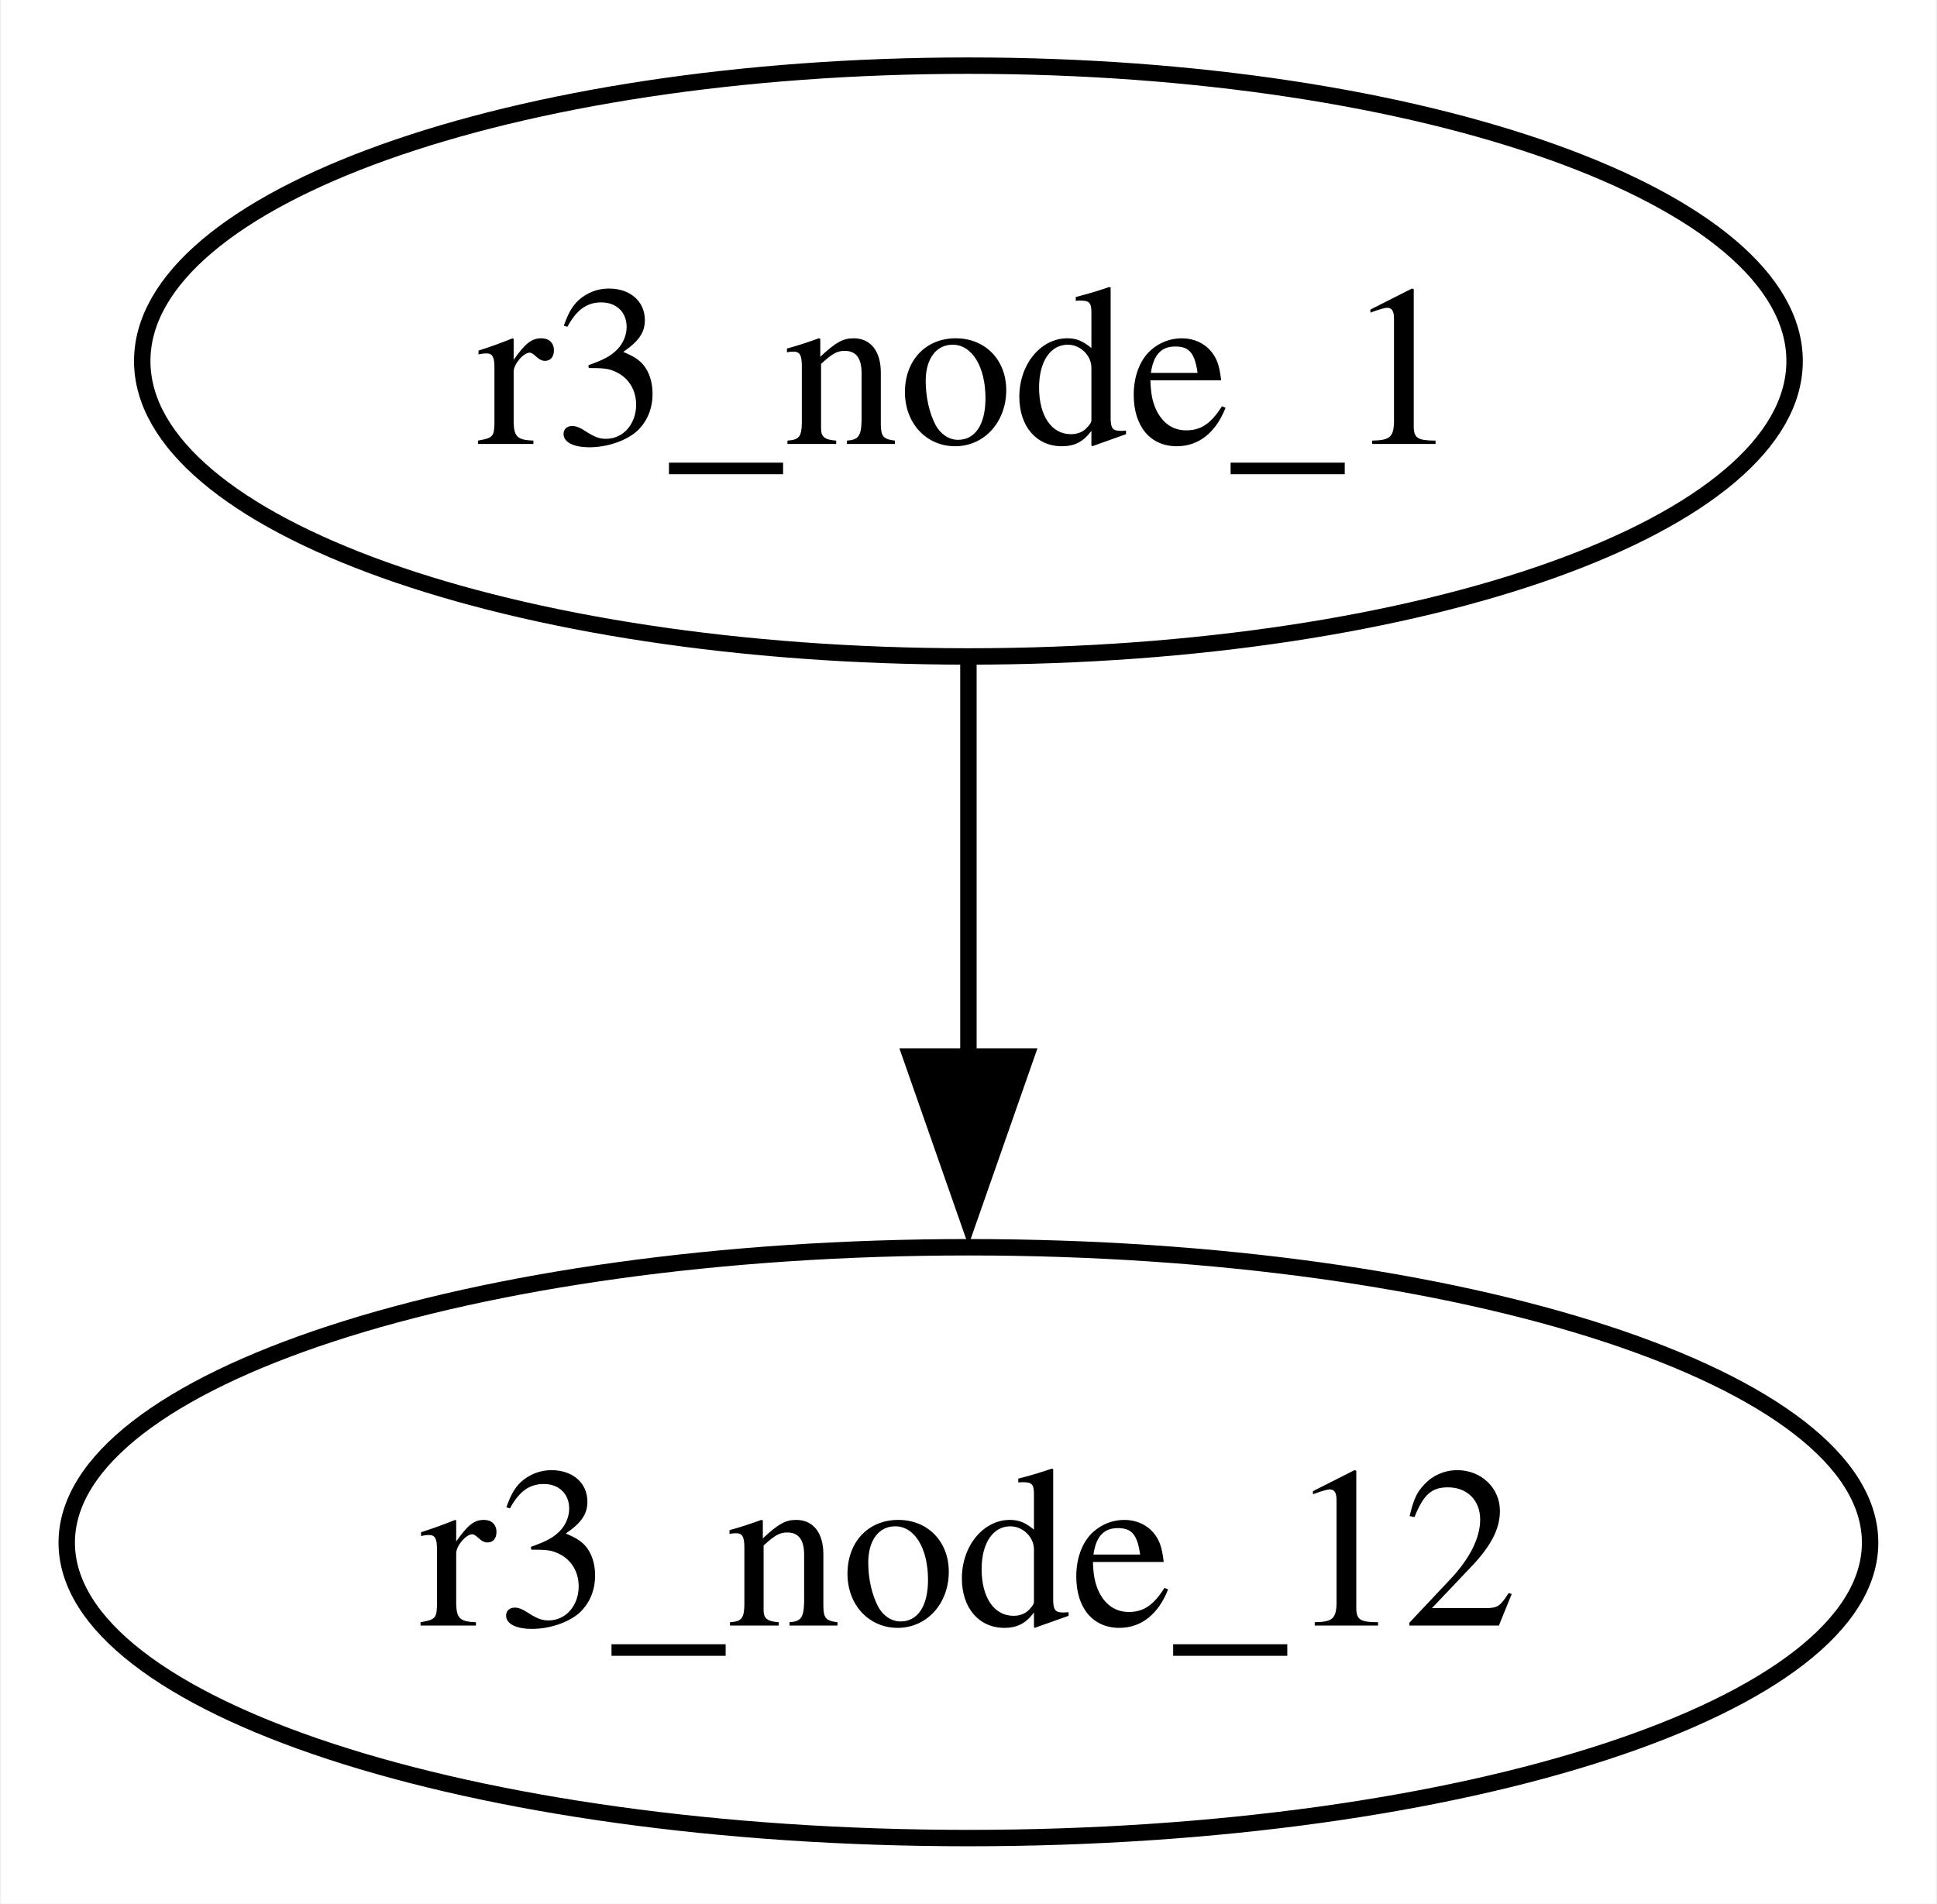
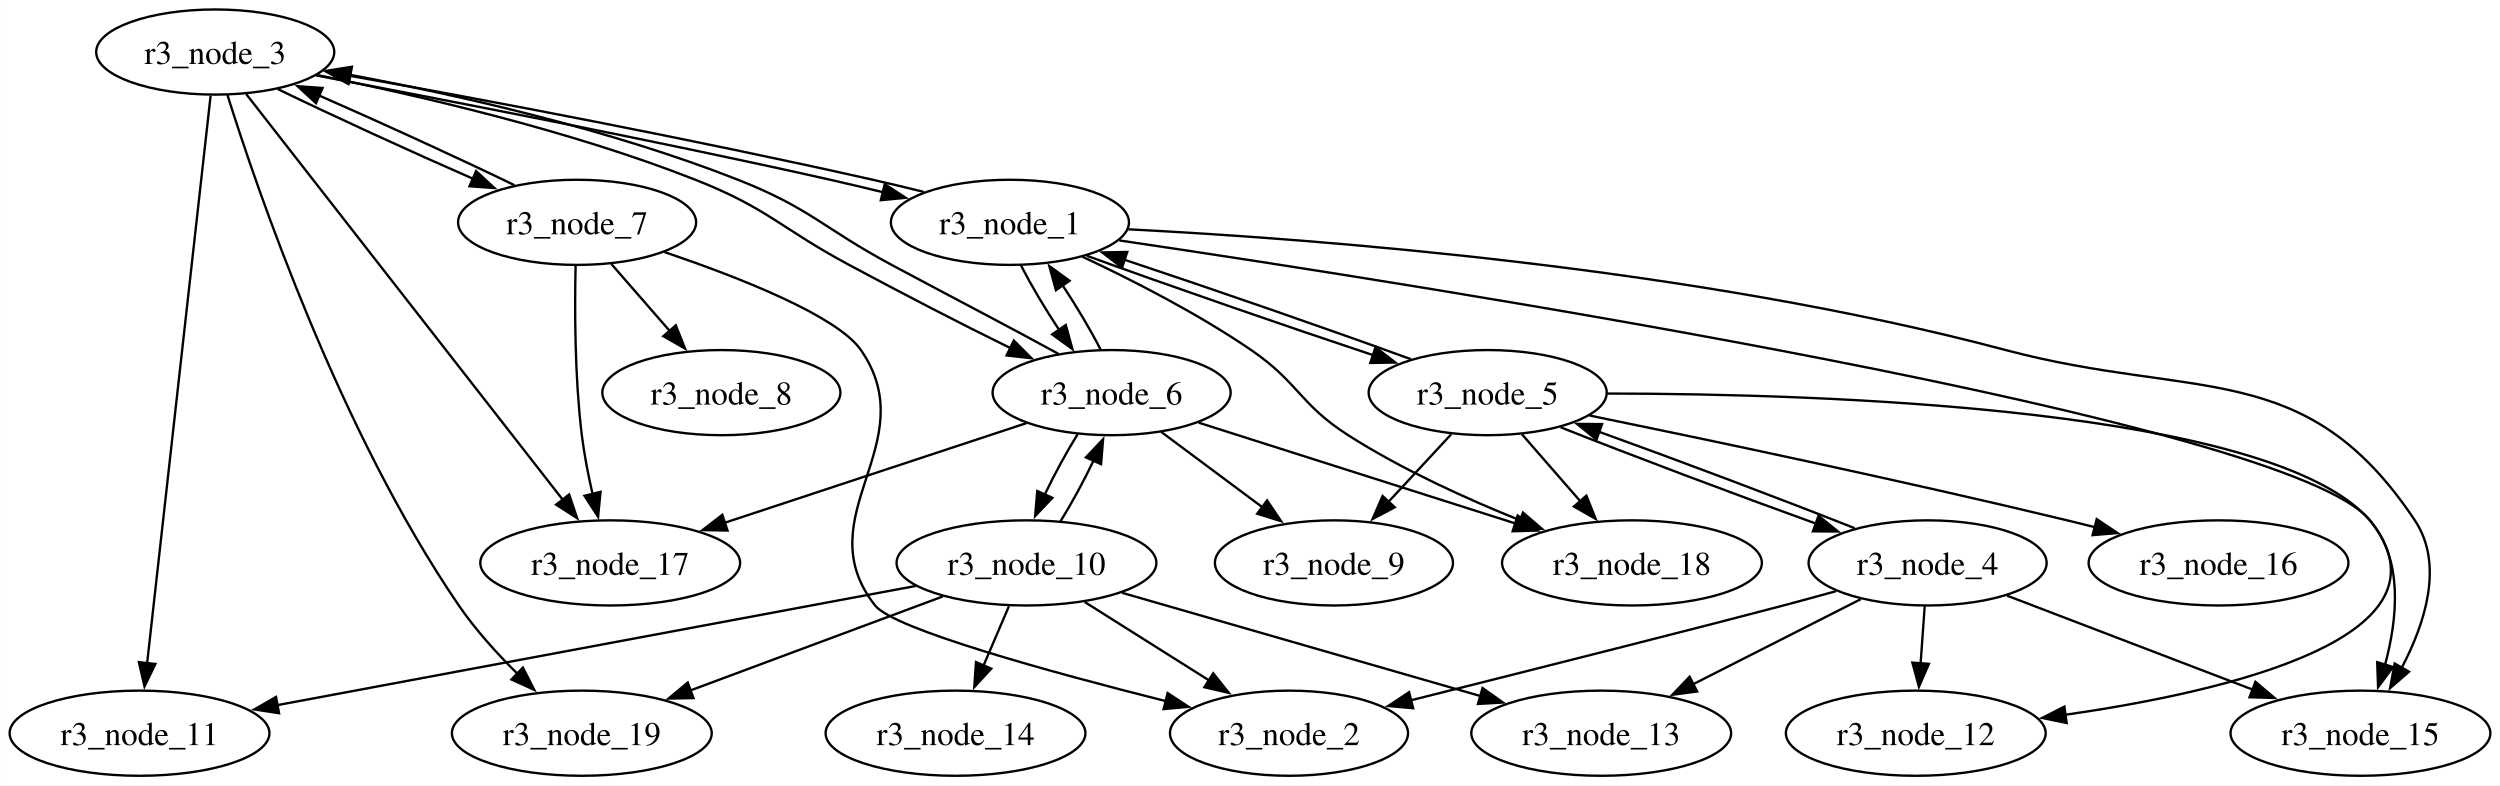
- <svg xmlns="http://www.w3.org/2000/svg" width="118pt" height="116pt" viewBox="0.00 0.00 117.87 116.00">
-   <g id="graph0" class="graph" transform="scale(1 1) rotate(0) translate(4 112)">
-     <polygon fill="white" stroke="none" points="-4,4 -4,-112 113.87,-112 113.87,4 -4,4" />
+ <svg xmlns="http://www.w3.org/2000/svg" width="1057pt" height="332pt" viewBox="0.00 0.00 1056.87 332.00">
+   <g id="graph0" class="graph" transform="scale(1 1) rotate(0) translate(4 328)">
+     <polygon fill="white" stroke="none" points="-4,4 -4,-328 1052.87,-328 1052.87,4 -4,4" />
    <g id="node1" class="node">
-       <ellipse fill="none" stroke="black" cx="54.93" cy="-90" rx="50.33" ry="18" />
-       <text text-anchor="middle" x="54.93" y="-84.95" font-family="Times,serif" font-size="14.00">r3_node_1</text>
+       <ellipse fill="none" stroke="black" cx="54.93" cy="-18" rx="54.93" ry="18" />
+       <text text-anchor="middle" x="54.93" y="-12.95" font-family="Times,serif" font-size="14.00">r3_node_11</text>
    </g>
    <g id="node2" class="node">
-       <ellipse fill="none" stroke="black" cx="54.93" cy="-18" rx="54.93" ry="18" />
-       <text text-anchor="middle" x="54.93" y="-12.95" font-family="Times,serif" font-size="14.00">r3_node_12</text>
+       <ellipse fill="none" stroke="black" cx="253.93" cy="-90" rx="54.93" ry="18" />
+       <text text-anchor="middle" x="253.93" y="-84.95" font-family="Times,serif" font-size="14.00">r3_node_17</text>
+     </g>
+     <g id="node3" class="node">
+       <ellipse fill="none" stroke="black" cx="86.93" cy="-306" rx="50.33" ry="18" />
+       <text text-anchor="middle" x="86.93" y="-300.95" font-family="Times,serif" font-size="14.00">r3_node_3</text>
+     </g>
+     <g id="edge5" class="edge">
+       <path fill="none" stroke="black" d="M84.98,-287.54C79.63,-239.76 64.73,-106.51 58.14,-47.61" />
+       <polygon fill="black" stroke="black" points="61.62,-47.28 57.03,-37.74 54.66,-48.06 61.62,-47.28" />
+     </g>
+     <g id="edge6" class="edge">
+       <path fill="none" stroke="black" d="M100.04,-288.21C129.12,-250.94 199.23,-161.11 233.87,-116.71" />
+       <polygon fill="black" stroke="black" points="236.57,-118.94 239.96,-108.91 231.05,-114.64 236.57,-118.94" />
+     </g>
+     <g id="node4" class="node">
+       <ellipse fill="none" stroke="black" cx="241.93" cy="-18" rx="54.93" ry="18" />
+       <text text-anchor="middle" x="241.93" y="-12.95" font-family="Times,serif" font-size="14.00">r3_node_19</text>
    </g>
    <g id="edge1" class="edge">
-       <path fill="none" stroke="black" d="M54.93,-71.7C54.93,-64.41 54.93,-55.73 54.93,-47.54" />
-       <polygon fill="black" stroke="black" points="58.43,-47.62 54.93,-37.62 51.43,-47.62 58.43,-47.62" />
+       <path fill="none" stroke="black" d="M92.11,-287.82C104.7,-247.67 139.62,-145.56 189.93,-72 196.99,-61.68 206.17,-51.57 214.84,-43" />
+       <polygon fill="black" stroke="black" points="217.01,-45.77 221.83,-36.33 212.18,-40.7 217.01,-45.77" />
+     </g>
+     <g id="node5" class="node">
+       <ellipse fill="none" stroke="black" cx="239.93" cy="-234" rx="50.33" ry="18" />
+       <text text-anchor="middle" x="239.93" y="-228.95" font-family="Times,serif" font-size="14.00">r3_node_7</text>
+     </g>
+     <g id="edge2" class="edge">
+       <path fill="none" stroke="black" d="M113.39,-290.33C136.2,-279.25 169.4,-264.01 196.13,-252.33" />
+       <polygon fill="black" stroke="black" points="197.22,-255.68 205,-248.49 194.43,-249.25 197.22,-255.68" />
+     </g>
+     <g id="node6" class="node">
+       <ellipse fill="none" stroke="black" cx="422.93" cy="-234" rx="50.33" ry="18" />
+       <text text-anchor="middle" x="422.93" y="-228.95" font-family="Times,serif" font-size="14.00">r3_node_1</text>
+     </g>
+     <g id="edge3" class="edge">
+       <path fill="none" stroke="black" d="M129.58,-296.12C181.26,-286.18 270.55,-269.2 346.93,-252 354.17,-250.37 361.82,-248.54 369.38,-246.69" />
+       <polygon fill="black" stroke="black" points="370,-250.14 378.88,-244.37 368.34,-243.35 370,-250.14" />
+     </g>
+     <g id="node7" class="node">
+       <ellipse fill="none" stroke="black" cx="465.93" cy="-162" rx="50.33" ry="18" />
+       <text text-anchor="middle" x="465.93" y="-156.95" font-family="Times,serif" font-size="14.00">r3_node_6</text>
+     </g>
+     <g id="edge4" class="edge">
+       <path fill="none" stroke="black" d="M129.79,-296.33C171.6,-287.86 236.28,-273.14 289.93,-252 320.66,-239.89 325.84,-231.61 354.93,-216 377.2,-204.05 402.39,-190.96 423.25,-180.78" />
+       <polygon fill="black" stroke="black" points="424.57,-184.03 432.06,-176.54 421.53,-177.72 424.57,-184.03" />
+     </g>
+     <g id="edge20" class="edge">
+       <path fill="none" stroke="black" d="M239.3,-215.53C238.89,-197.53 238.89,-168.7 241.93,-144 242.94,-135.82 244.66,-127.05 246.48,-119.05" />
+       <polygon fill="black" stroke="black" points="249.84,-120.05 248.81,-109.5 243.04,-118.39 249.84,-120.05" />
+     </g>
+     <g id="edge21" class="edge">
+       <path fill="none" stroke="black" d="M213.43,-249.7C190.59,-260.79 157.35,-276.04 130.62,-287.72" />
+       <polygon fill="black" stroke="black" points="129.54,-284.37 121.75,-291.56 132.32,-290.8 129.54,-284.37" />
+     </g>
+     <g id="node17" class="node">
+       <ellipse fill="none" stroke="black" cx="300.93" cy="-162" rx="50.33" ry="18" />
+       <text text-anchor="middle" x="300.93" y="-156.95" font-family="Times,serif" font-size="14.00">r3_node_8</text>
+     </g>
+     <g id="edge19" class="edge">
+       <path fill="none" stroke="black" d="M254.39,-216.41C261.76,-207.95 270.87,-197.49 279.08,-188.08" />
+       <polygon fill="black" stroke="black" points="281.66,-190.45 285.59,-180.61 276.38,-185.85 281.66,-190.45" />
+     </g>
+     <g id="node18" class="node">
+       <ellipse fill="none" stroke="black" cx="540.93" cy="-18" rx="50.33" ry="18" />
+       <text text-anchor="middle" x="540.93" y="-12.95" font-family="Times,serif" font-size="14.00">r3_node_2</text>
+     </g>
+     <g id="edge22" class="edge">
+       <path fill="none" stroke="black" d="M276.85,-221.44C308.29,-210.78 349.92,-194.47 359.93,-180 387.28,-140.46 336.23,-109.8 365.93,-72 373.78,-62.01 440.21,-43.8 488.9,-31.55" />
+       <polygon fill="black" stroke="black" points="489.6,-34.98 498.46,-29.17 487.91,-28.19 489.6,-34.98" />
+     </g>
+     <g id="edge36" class="edge">
+       <path fill="none" stroke="black" d="M386.49,-246.85C379.37,-248.64 371.96,-250.42 364.93,-252 288.91,-269.12 200.1,-286.02 143.6,-295.98" />
+       <polygon fill="black" stroke="black" points="143.14,-292.51 133.89,-297.68 144.35,-299.4 143.14,-292.51" />
+     </g>
+     <g id="edge38" class="edge">
+       <path fill="none" stroke="black" d="M427.65,-215.7C431.84,-207.49 437.76,-197.52 443.76,-188.48" />
+       <polygon fill="black" stroke="black" points="446.55,-190.6 449.36,-180.39 440.79,-186.62 446.55,-190.6" />
+     </g>
+     <g id="node9" class="node">
+       <ellipse fill="none" stroke="black" cx="624.93" cy="-162" rx="50.33" ry="18" />
+       <text text-anchor="middle" x="624.93" y="-156.95" font-family="Times,serif" font-size="14.00">r3_node_5</text>
+     </g>
+     <g id="edge37" class="edge">
+       <path fill="none" stroke="black" d="M455.52,-219.83C488.34,-207.87 539.17,-190.23 576.65,-177.78" />
+       <polygon fill="black" stroke="black" points="577.49,-181.19 585.89,-174.73 575.3,-174.54 577.49,-181.19" />
+     </g>
+     <g id="node10" class="node">
+       <ellipse fill="none" stroke="black" cx="685.93" cy="-90" rx="54.93" ry="18" />
+       <text text-anchor="middle" x="685.93" y="-84.95" font-family="Times,serif" font-size="14.00">r3_node_18</text>
+     </g>
+     <g id="edge35" class="edge">
+       <path fill="none" stroke="black" d="M453.48,-219.51C474.34,-209.73 502.2,-195.55 524.93,-180 544.95,-166.31 545.5,-157.05 565.93,-144 588.64,-129.5 615.98,-117.09 638.82,-107.93" />
+       <polygon fill="black" stroke="black" points="639.85,-111.28 647.89,-104.38 637.3,-104.76 639.85,-111.28" />
+     </g>
+     <g id="node13" class="node">
+       <ellipse fill="none" stroke="black" cx="993.93" cy="-18" rx="54.93" ry="18" />
+       <text text-anchor="middle" x="993.93" y="-12.95" font-family="Times,serif" font-size="14.00">r3_node_15</text>
+     </g>
+     <g id="edge34" class="edge">
+       <path fill="none" stroke="black" d="M473.02,-231.04C552.76,-226.97 712.94,-214.82 843.93,-180 924.42,-158.61 970.72,-177.29 1016.93,-108 1029.35,-89.38 1021.26,-64.45 1011.4,-45.71" />
+       <polygon fill="black" stroke="black" points="1014.46,-44 1006.46,-37.07 1008.39,-47.48 1014.46,-44" />
+     </g>
+     <g id="node19" class="node">
+       <ellipse fill="none" stroke="black" cx="805.93" cy="-18" rx="54.93" ry="18" />
+       <text text-anchor="middle" x="805.93" y="-12.95" font-family="Times,serif" font-size="14.00">r3_node_12</text>
+     </g>
+     <g id="edge39" class="edge">
+       <path fill="none" stroke="black" d="M469.19,-226.34C599.87,-207.05 964.56,-149.9 997.93,-108 1036.91,-59.07 939.1,-35.86 869.22,-25.8" />
+       <polygon fill="black" stroke="black" points="869.72,-22.33 859.34,-24.44 868.77,-29.27 869.72,-22.33" />
+     </g>
+     <g id="edge15" class="edge">
+       <path fill="none" stroke="black" d="M429.97,-149.13C394.77,-137.5 340.91,-119.72 302.04,-106.88" />
+       <polygon fill="black" stroke="black" points="303.53,-103.69 292.94,-103.88 301.34,-110.34 303.53,-103.69" />
+     </g>
+     <g id="edge18" class="edge">
+       <path fill="none" stroke="black" d="M443.54,-178.33C424.54,-188.8 397.02,-203.07 372.93,-216 343.84,-231.61 338.66,-239.89 307.93,-252 254.24,-273.16 189.51,-287.88 143.93,-296.35" />
+       <polygon fill="black" stroke="black" points="143.47,-292.88 134.26,-298.1 144.72,-299.77 143.47,-292.88" />
+     </g>
+     <g id="edge17" class="edge">
+       <path fill="none" stroke="black" d="M461.31,-180.12C457.13,-188.33 451.21,-198.32 445.19,-207.4" />
+       <polygon fill="black" stroke="black" points="442.38,-205.31 439.57,-215.52 448.14,-209.29 442.38,-205.31" />
+     </g>
+     <g id="edge16" class="edge">
+       <path fill="none" stroke="black" d="M502.76,-149.28C539.51,-137.59 596.21,-119.55 636.78,-106.64" />
+       <polygon fill="black" stroke="black" points="637.6,-110.05 646.07,-103.68 635.48,-103.38 637.6,-110.05" />
+     </g>
+     <g id="node11" class="node">
+       <ellipse fill="none" stroke="black" cx="559.93" cy="-90" rx="50.33" ry="18" />
+       <text text-anchor="middle" x="559.93" y="-84.95" font-family="Times,serif" font-size="14.00">r3_node_9</text>
+     </g>
+     <g id="edge14" class="edge">
+       <path fill="none" stroke="black" d="M486.8,-145.46C499.49,-136.02 515.9,-123.79 529.97,-113.32" />
+       <polygon fill="black" stroke="black" points="531.66,-116.42 537.59,-107.64 527.48,-110.8 531.66,-116.42" />
+     </g>
+     <g id="node14" class="node">
+       <ellipse fill="none" stroke="black" cx="429.93" cy="-90" rx="54.93" ry="18" />
+       <text text-anchor="middle" x="429.93" y="-84.95" font-family="Times,serif" font-size="14.00">r3_node_10</text>
+     </g>
+     <g id="edge13" class="edge">
+       <path fill="none" stroke="black" d="M451.56,-144.41C446.81,-136.79 441.8,-127.55 437.66,-118.9" />
+       <polygon fill="black" stroke="black" points="440.88,-117.52 433.59,-109.83 434.49,-120.39 440.88,-117.52" />
+     </g>
+     <g id="node8" class="node">
+       <ellipse fill="none" stroke="black" cx="933.93" cy="-90" rx="54.93" ry="18" />
+       <text text-anchor="middle" x="933.93" y="-84.95" font-family="Times,serif" font-size="14.00">r3_node_16</text>
+     </g>
+     <g id="edge8" class="edge">
+       <path fill="none" stroke="black" d="M592.46,-176.13C559.63,-188.1 508.72,-205.77 471.19,-218.23" />
+       <polygon fill="black" stroke="black" points="470.34,-214.82 461.94,-221.28 472.53,-221.47 470.34,-214.82" />
+     </g>
+     <g id="edge12" class="edge">
+       <path fill="none" stroke="black" d="M668,-152.32C717.04,-142.28 799.49,-124.97 869.93,-108 873.74,-107.08 877.66,-106.11 881.61,-105.11" />
+       <polygon fill="black" stroke="black" points="882.42,-108.52 891.23,-102.63 880.67,-101.74 882.42,-108.52" />
+     </g>
+     <g id="edge7" class="edge">
+       <path fill="none" stroke="black" d="M639.39,-144.41C646.76,-135.95 655.87,-125.49 664.08,-116.08" />
+       <polygon fill="black" stroke="black" points="666.66,-118.45 670.59,-108.61 661.38,-113.85 666.66,-118.45" />
+     </g>
+     <g id="edge9" class="edge">
+       <path fill="none" stroke="black" d="M609.53,-144.41C601.6,-135.87 591.76,-125.28 582.95,-115.79" />
+       <polygon fill="black" stroke="black" points="585.63,-113.53 576.26,-108.58 580.5,-118.29 585.63,-113.53" />
+     </g>
+     <g id="node12" class="node">
+       <ellipse fill="none" stroke="black" cx="810.93" cy="-90" rx="50.33" ry="18" />
+       <text text-anchor="middle" x="810.93" y="-84.95" font-family="Times,serif" font-size="14.00">r3_node_4</text>
+     </g>
+     <g id="edge10" class="edge">
+       <path fill="none" stroke="black" d="M655.76,-147.34C685.25,-135.63 729.95,-118.78 763.87,-106.56" />
+       <polygon fill="black" stroke="black" points="764.8,-109.94 773.04,-103.28 762.45,-103.35 764.8,-109.94" />
+     </g>
+     <g id="edge11" class="edge">
+       <path fill="none" stroke="black" d="M675.5,-161.61C767.54,-161.52 956.78,-155.42 997.93,-108 1012.19,-91.58 1009.58,-66.34 1004.33,-46.93" />
+       <polygon fill="black" stroke="black" points="1007.69,-45.97 1001.39,-37.46 1001.01,-48.04 1007.69,-45.97" />
+     </g>
+     <g id="edge30" class="edge">
+       <path fill="none" stroke="black" d="M780.07,-104.68C750.54,-116.4 705.78,-133.27 671.86,-145.49" />
+       <polygon fill="black" stroke="black" points="670.92,-142.11 662.68,-148.77 673.28,-148.7 670.92,-142.11" />
+     </g>
+     <g id="edge33" class="edge">
+       <path fill="none" stroke="black" d="M844.5,-76.16C873.7,-64.99 916.28,-48.7 948.52,-36.37" />
+       <polygon fill="black" stroke="black" points="949.52,-39.74 957.61,-32.89 947.02,-33.2 949.52,-39.74" />
+     </g>
+     <g id="node15" class="node">
+       <ellipse fill="none" stroke="black" cx="672.93" cy="-18" rx="54.93" ry="18" />
+       <text text-anchor="middle" x="672.93" y="-12.95" font-family="Times,serif" font-size="14.00">r3_node_13</text>
+     </g>
+     <g id="edge32" class="edge">
+       <path fill="none" stroke="black" d="M782.67,-74.67C762.25,-64.31 734.41,-50.18 711.88,-38.76" />
+       <polygon fill="black" stroke="black" points="713.48,-35.64 702.98,-34.24 710.31,-41.89 713.48,-35.64" />
+     </g>
+     <g id="edge29" class="edge">
+       <path fill="none" stroke="black" d="M772.25,-78.07C764.85,-76.02 757.16,-73.92 749.93,-72 720.53,-64.18 644.19,-44.91 592.38,-31.9" />
+       <polygon fill="black" stroke="black" points="593.42,-28.55 582.87,-29.51 591.71,-35.34 593.42,-28.55" />
+     </g>
+     <g id="edge31" class="edge">
+       <path fill="none" stroke="black" d="M809.7,-71.7C809.18,-64.41 808.56,-55.73 807.97,-47.54" />
+       <polygon fill="black" stroke="black" points="811.47,-47.34 807.26,-37.61 804.49,-47.84 811.47,-47.34" />
+     </g>
+     <g id="edge24" class="edge">
+       <path fill="none" stroke="black" d="M383.2,-80.28C314.75,-67.5 187.34,-43.71 112.98,-29.84" />
+       <polygon fill="black" stroke="black" points="113.92,-26.45 103.45,-28.06 112.64,-33.33 113.92,-26.45" />
+     </g>
+     <g id="edge27" class="edge">
+       <path fill="none" stroke="black" d="M394.57,-75.83C364.37,-64.59 320.73,-48.34 287.84,-36.09" />
+       <polygon fill="black" stroke="black" points="289.15,-32.84 278.56,-32.64 286.71,-39.41 289.15,-32.84" />
+     </g>
+     <g id="edge23" class="edge">
+       <path fill="none" stroke="black" d="M444.33,-107.62C449.09,-115.27 454.13,-124.55 458.27,-133.22" />
+       <polygon fill="black" stroke="black" points="455.06,-134.61 462.33,-142.31 461.45,-131.76 455.06,-134.61" />
+     </g>
+     <g id="edge25" class="edge">
+       <path fill="none" stroke="black" d="M470.33,-77.36C511.89,-65.39 576.73,-46.71 621.83,-33.72" />
+       <polygon fill="black" stroke="black" points="622.75,-37.1 631.39,-30.97 620.81,-30.37 622.75,-37.1" />
+     </g>
+     <g id="node16" class="node">
+       <ellipse fill="none" stroke="black" cx="399.93" cy="-18" rx="54.93" ry="18" />
+       <text text-anchor="middle" x="399.93" y="-12.95" font-family="Times,serif" font-size="14.00">r3_node_14</text>
+     </g>
+     <g id="edge26" class="edge">
+       <path fill="none" stroke="black" d="M422.52,-71.7C419.29,-64.15 415.41,-55.12 411.8,-46.68" />
+       <polygon fill="black" stroke="black" points="415.02,-45.31 407.86,-37.5 408.58,-48.07 415.02,-45.31" />
+     </g>
+     <g id="edge28" class="edge">
+       <path fill="none" stroke="black" d="M454.57,-73.46C470.05,-63.7 490.24,-50.97 507.2,-40.28" />
+       <polygon fill="black" stroke="black" points="508.88,-43.35 515.47,-35.06 505.14,-37.43 508.88,-43.35" />
    </g>
  </g>
</svg>
